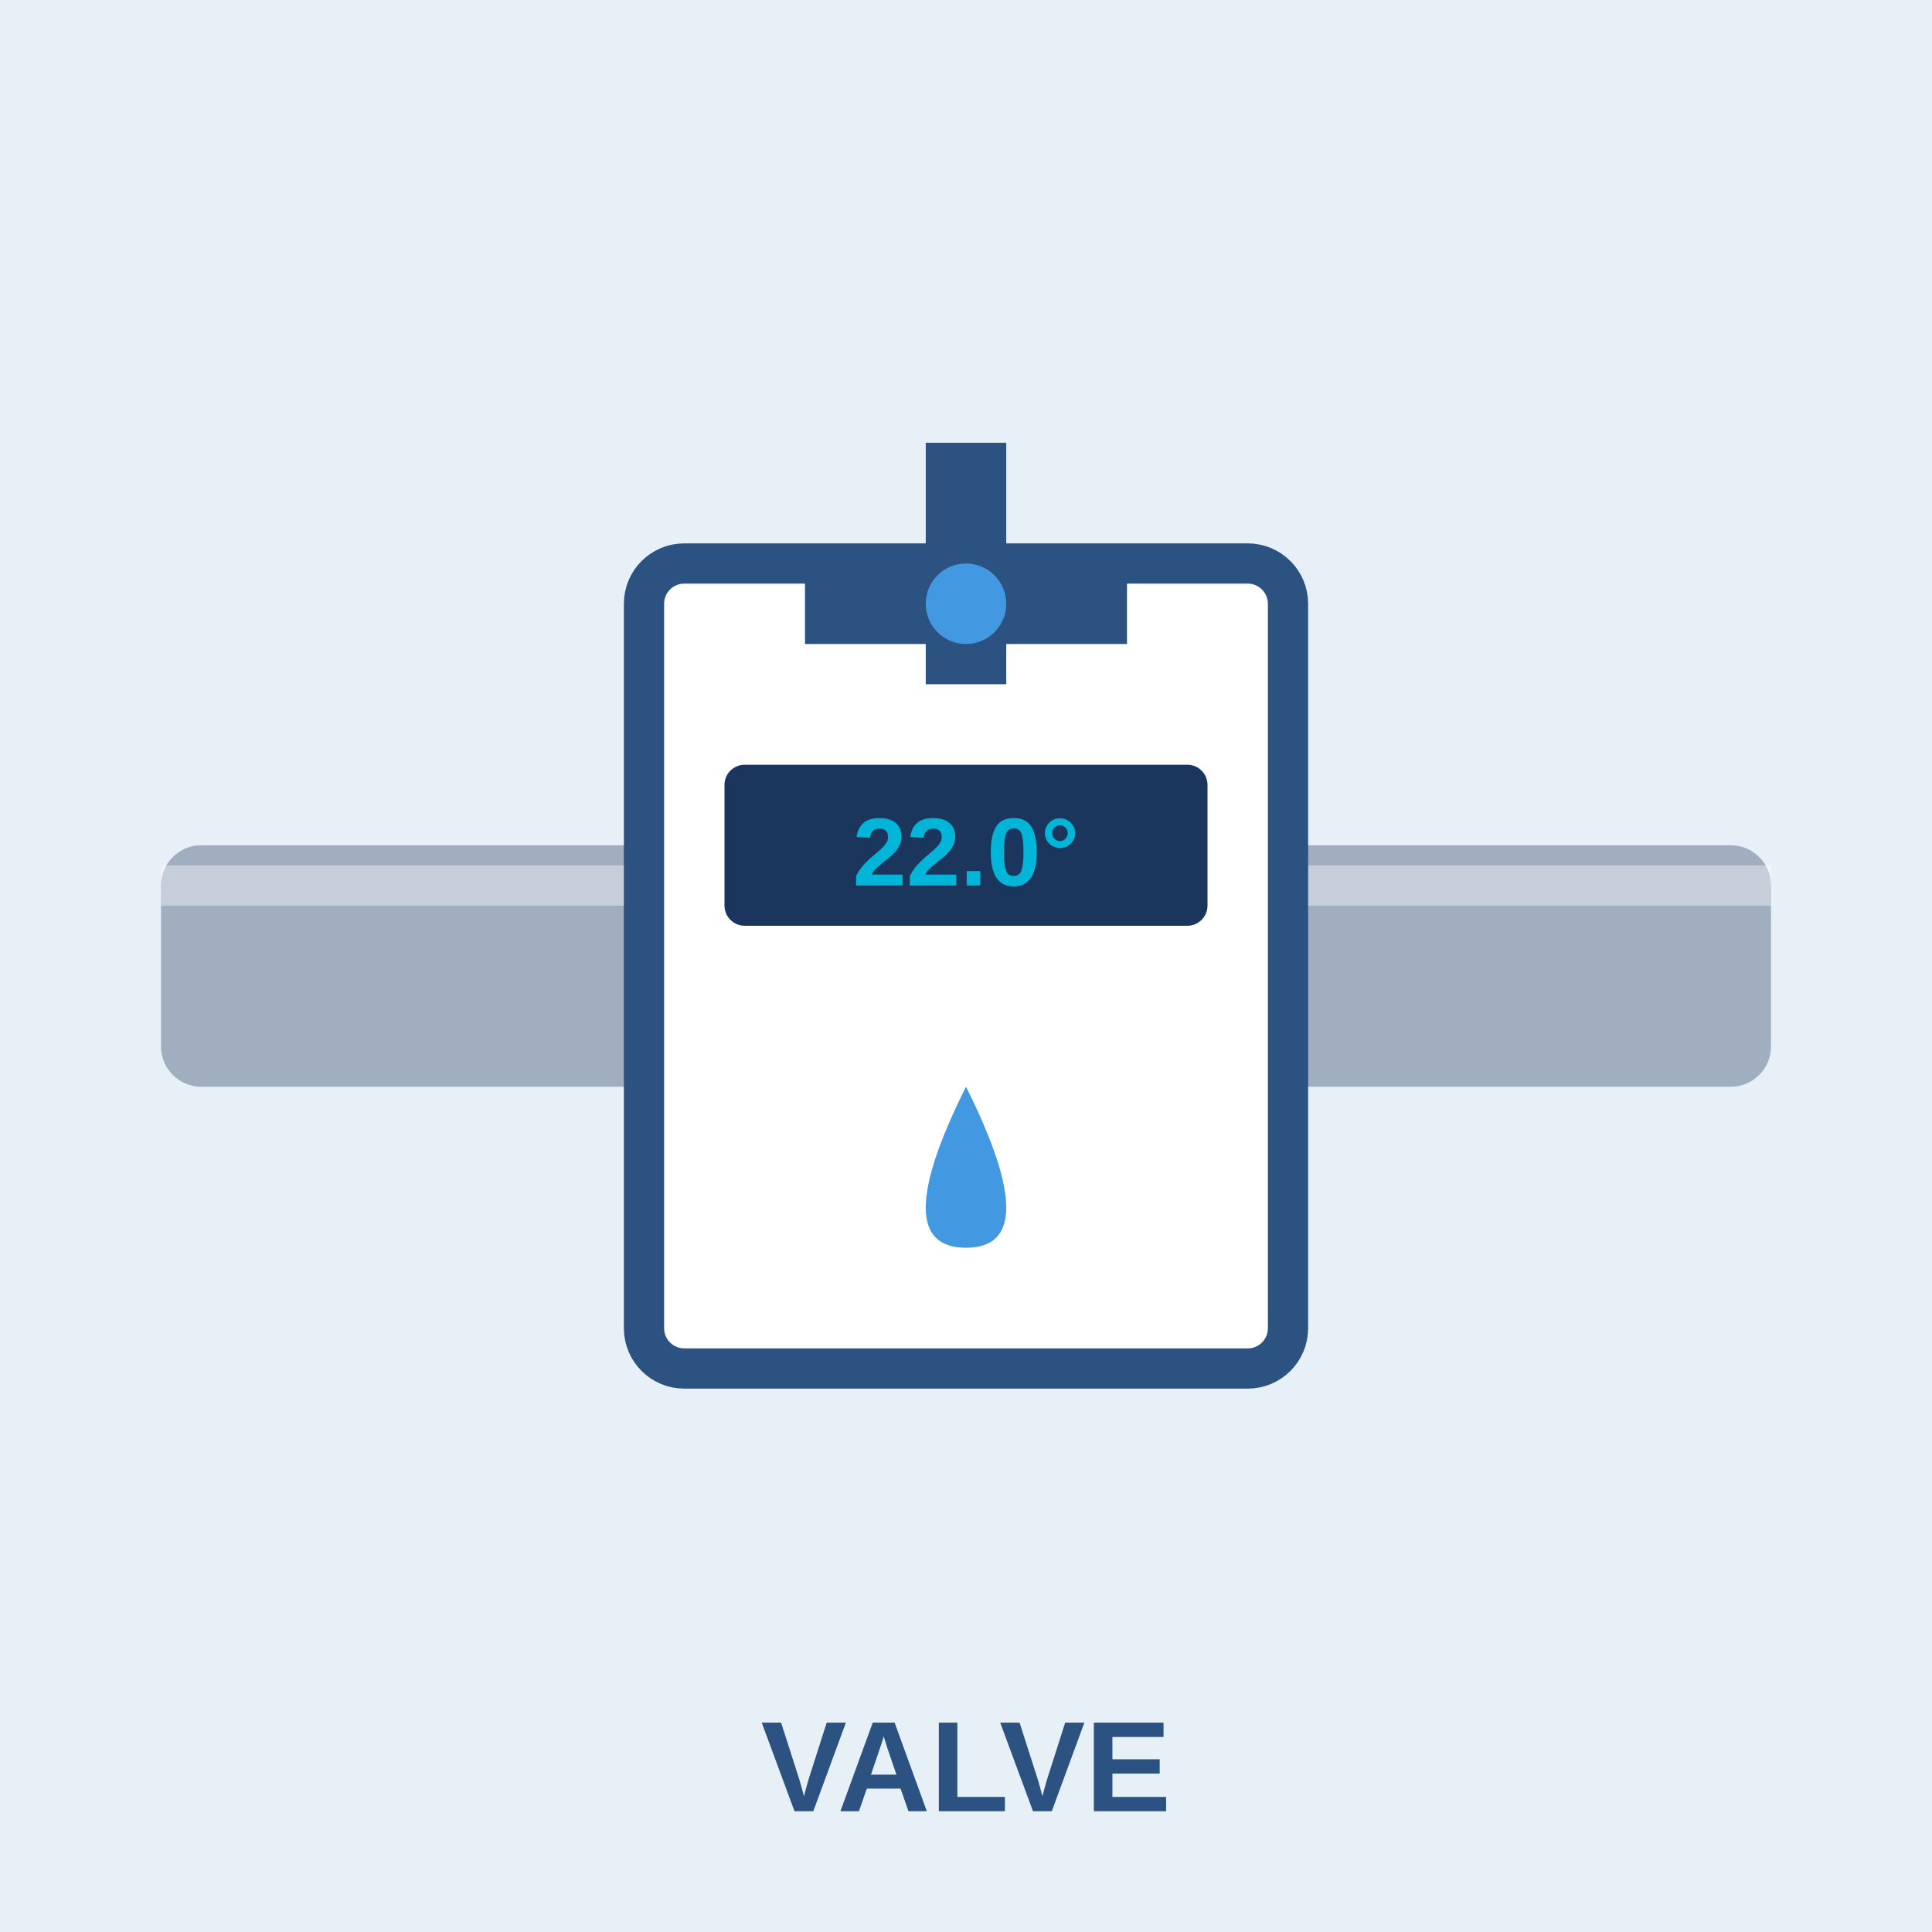
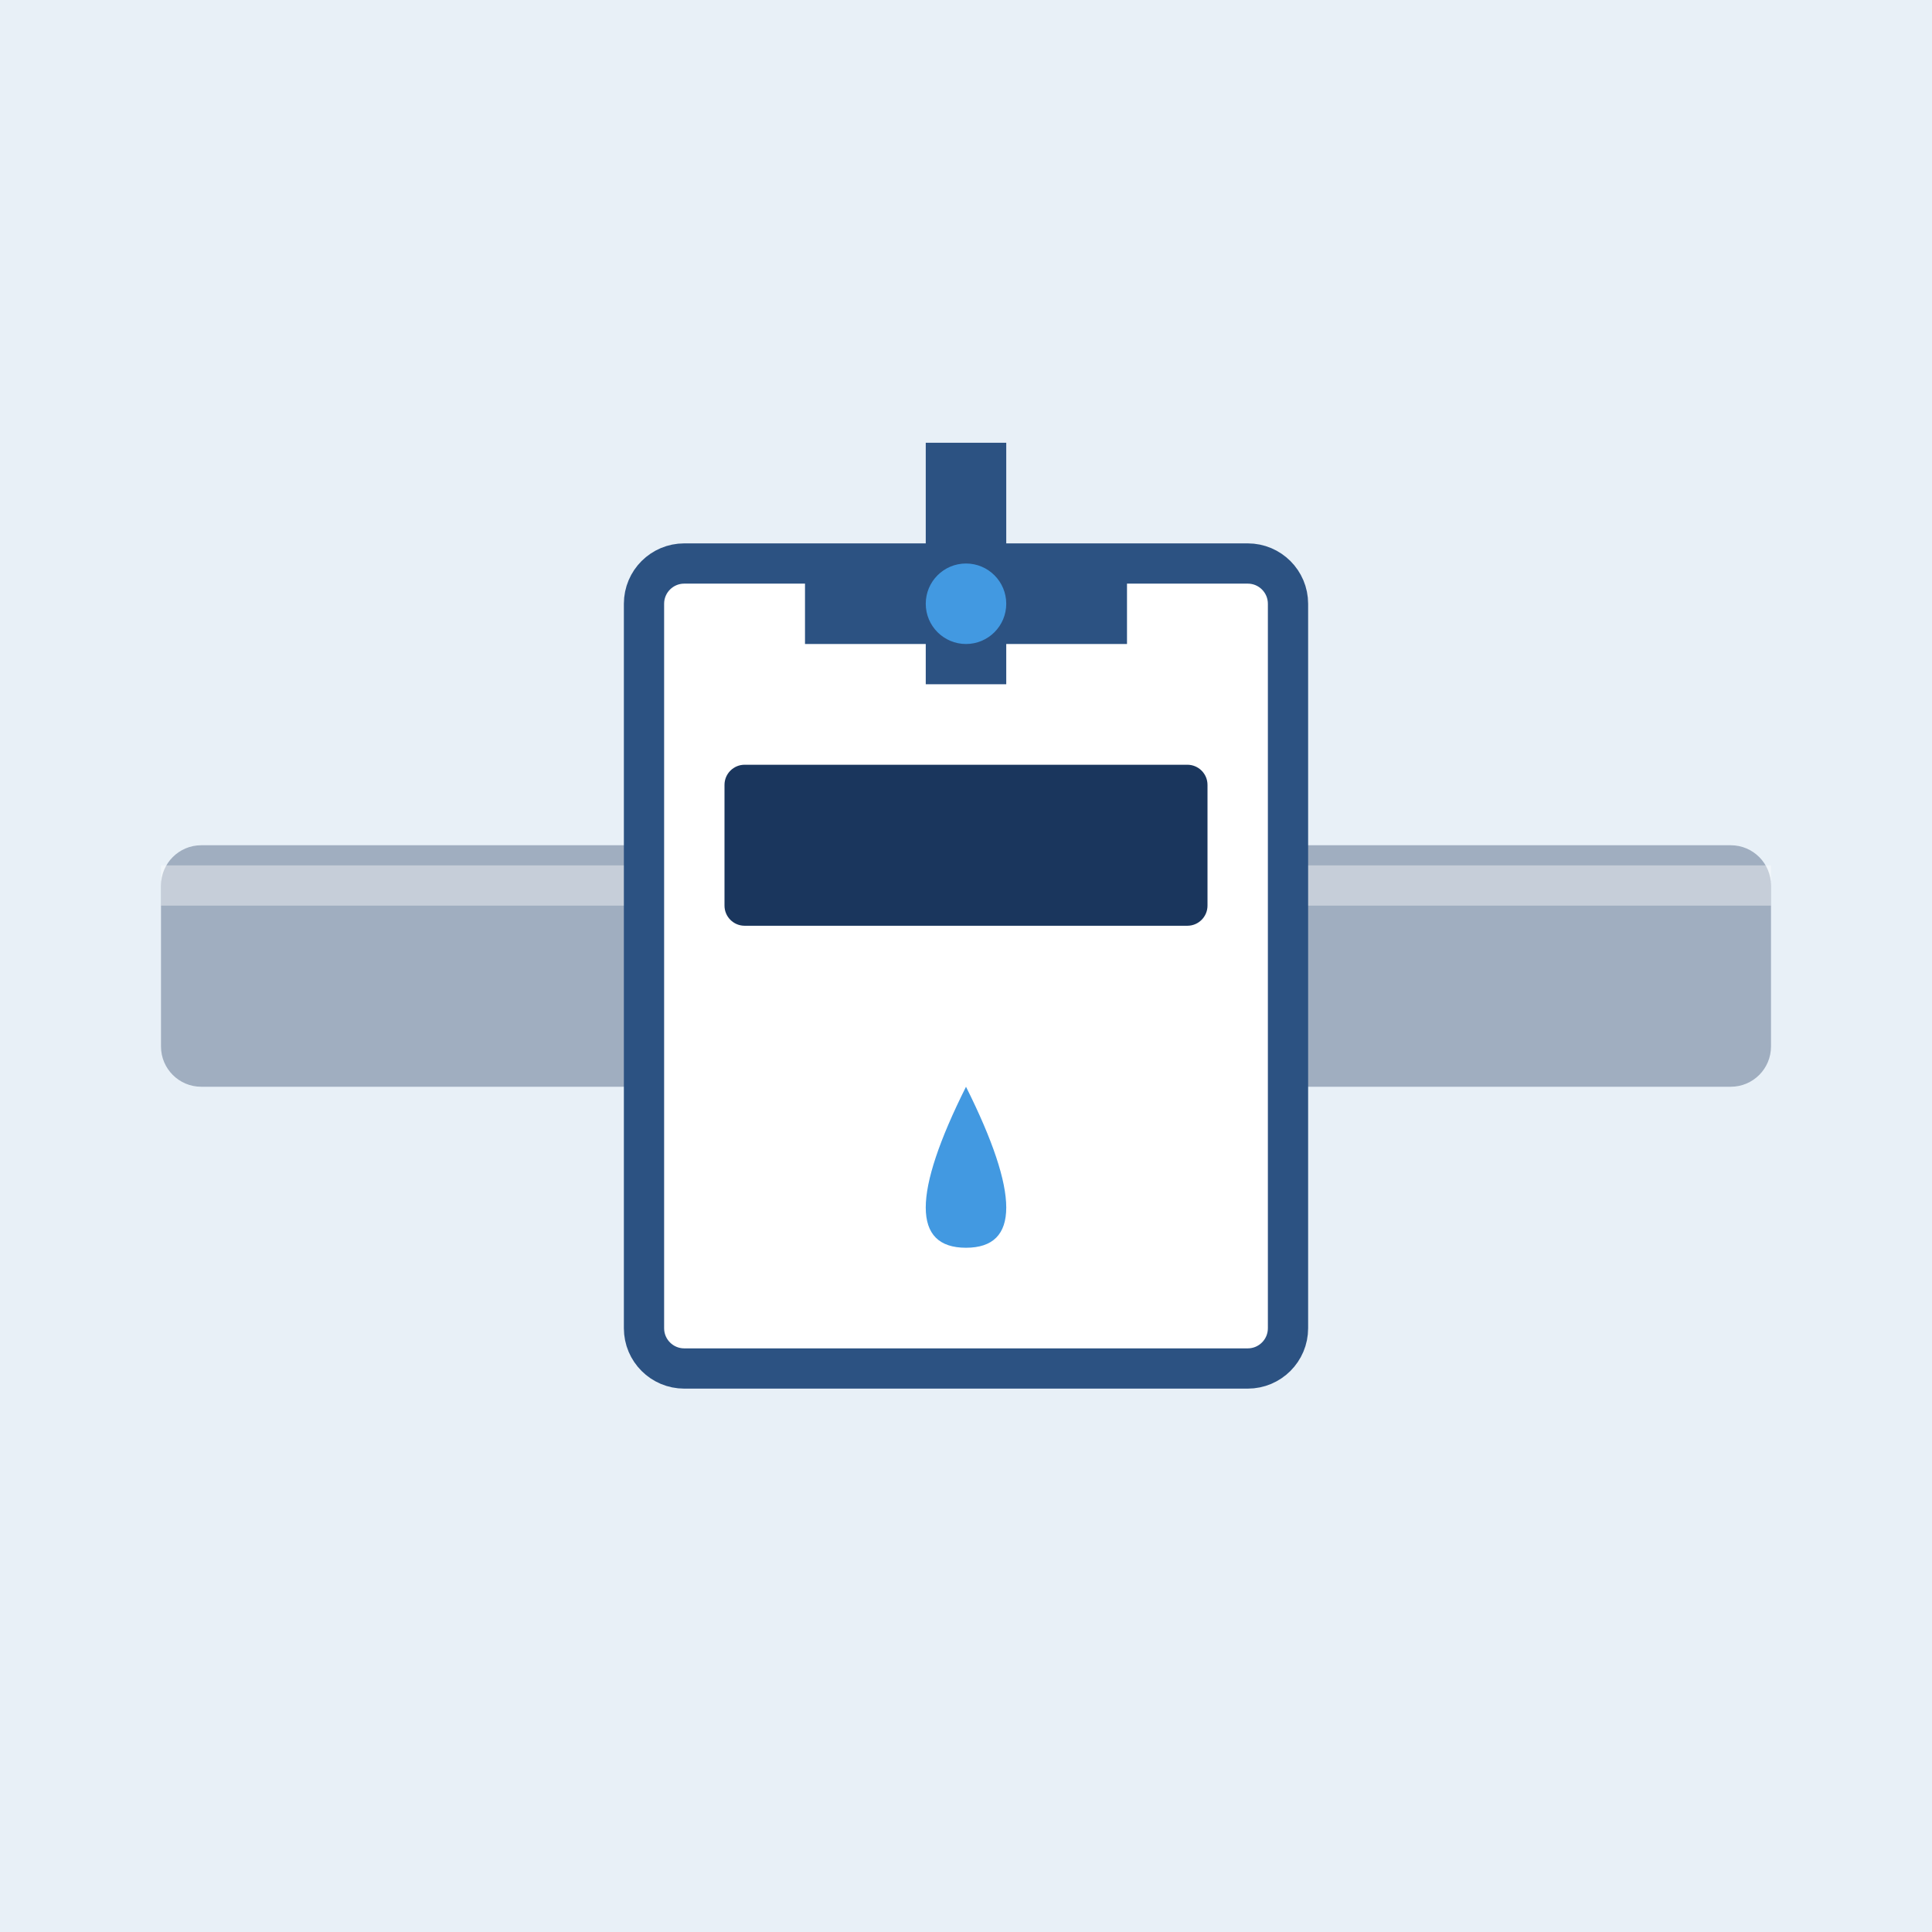
<svg xmlns="http://www.w3.org/2000/svg" viewBox="0 0 960 960" fill="none">
  <rect x="0" y="0" width="960" height="960" fill="#E8F0F7" />
  <rect x="80" y="420" width="800" height="120" rx="20" fill="#A0AEC0" />
  <rect x="80" y="430" width="800" height="20" fill="#FFFFFF" opacity="0.4" />
  <rect x="320" y="280" width="320" height="400" rx="20" fill="#FFFFFF" stroke="#2C5282" stroke-width="20" />
  <rect x="460" y="220" width="40" height="120" fill="#2C5282" />
  <rect x="400" y="280" width="160" height="40" fill="#2C5282" />
  <circle cx="480" cy="300" r="20" fill="#4299E1" />
  <rect x="360" y="380" width="240" height="80" rx="10" fill="#1A365D" />
-   <text x="480" y="440" font-family="Arial, sans-serif" font-size="48" fill="#00B5D8" text-anchor="middle" font-weight="bold">22.0°</text>
  <path d="M 480 540 Q 460 580 460 600 Q 460 620 480 620 Q 500 620 500 600 Q 500 580 480 540 Z" fill="#4299E1" />
-   <text x="480" y="900" font-family="Arial, sans-serif" font-size="64" fill="#2C5282" text-anchor="middle" font-weight="bold">VALVE</text>
</svg>
